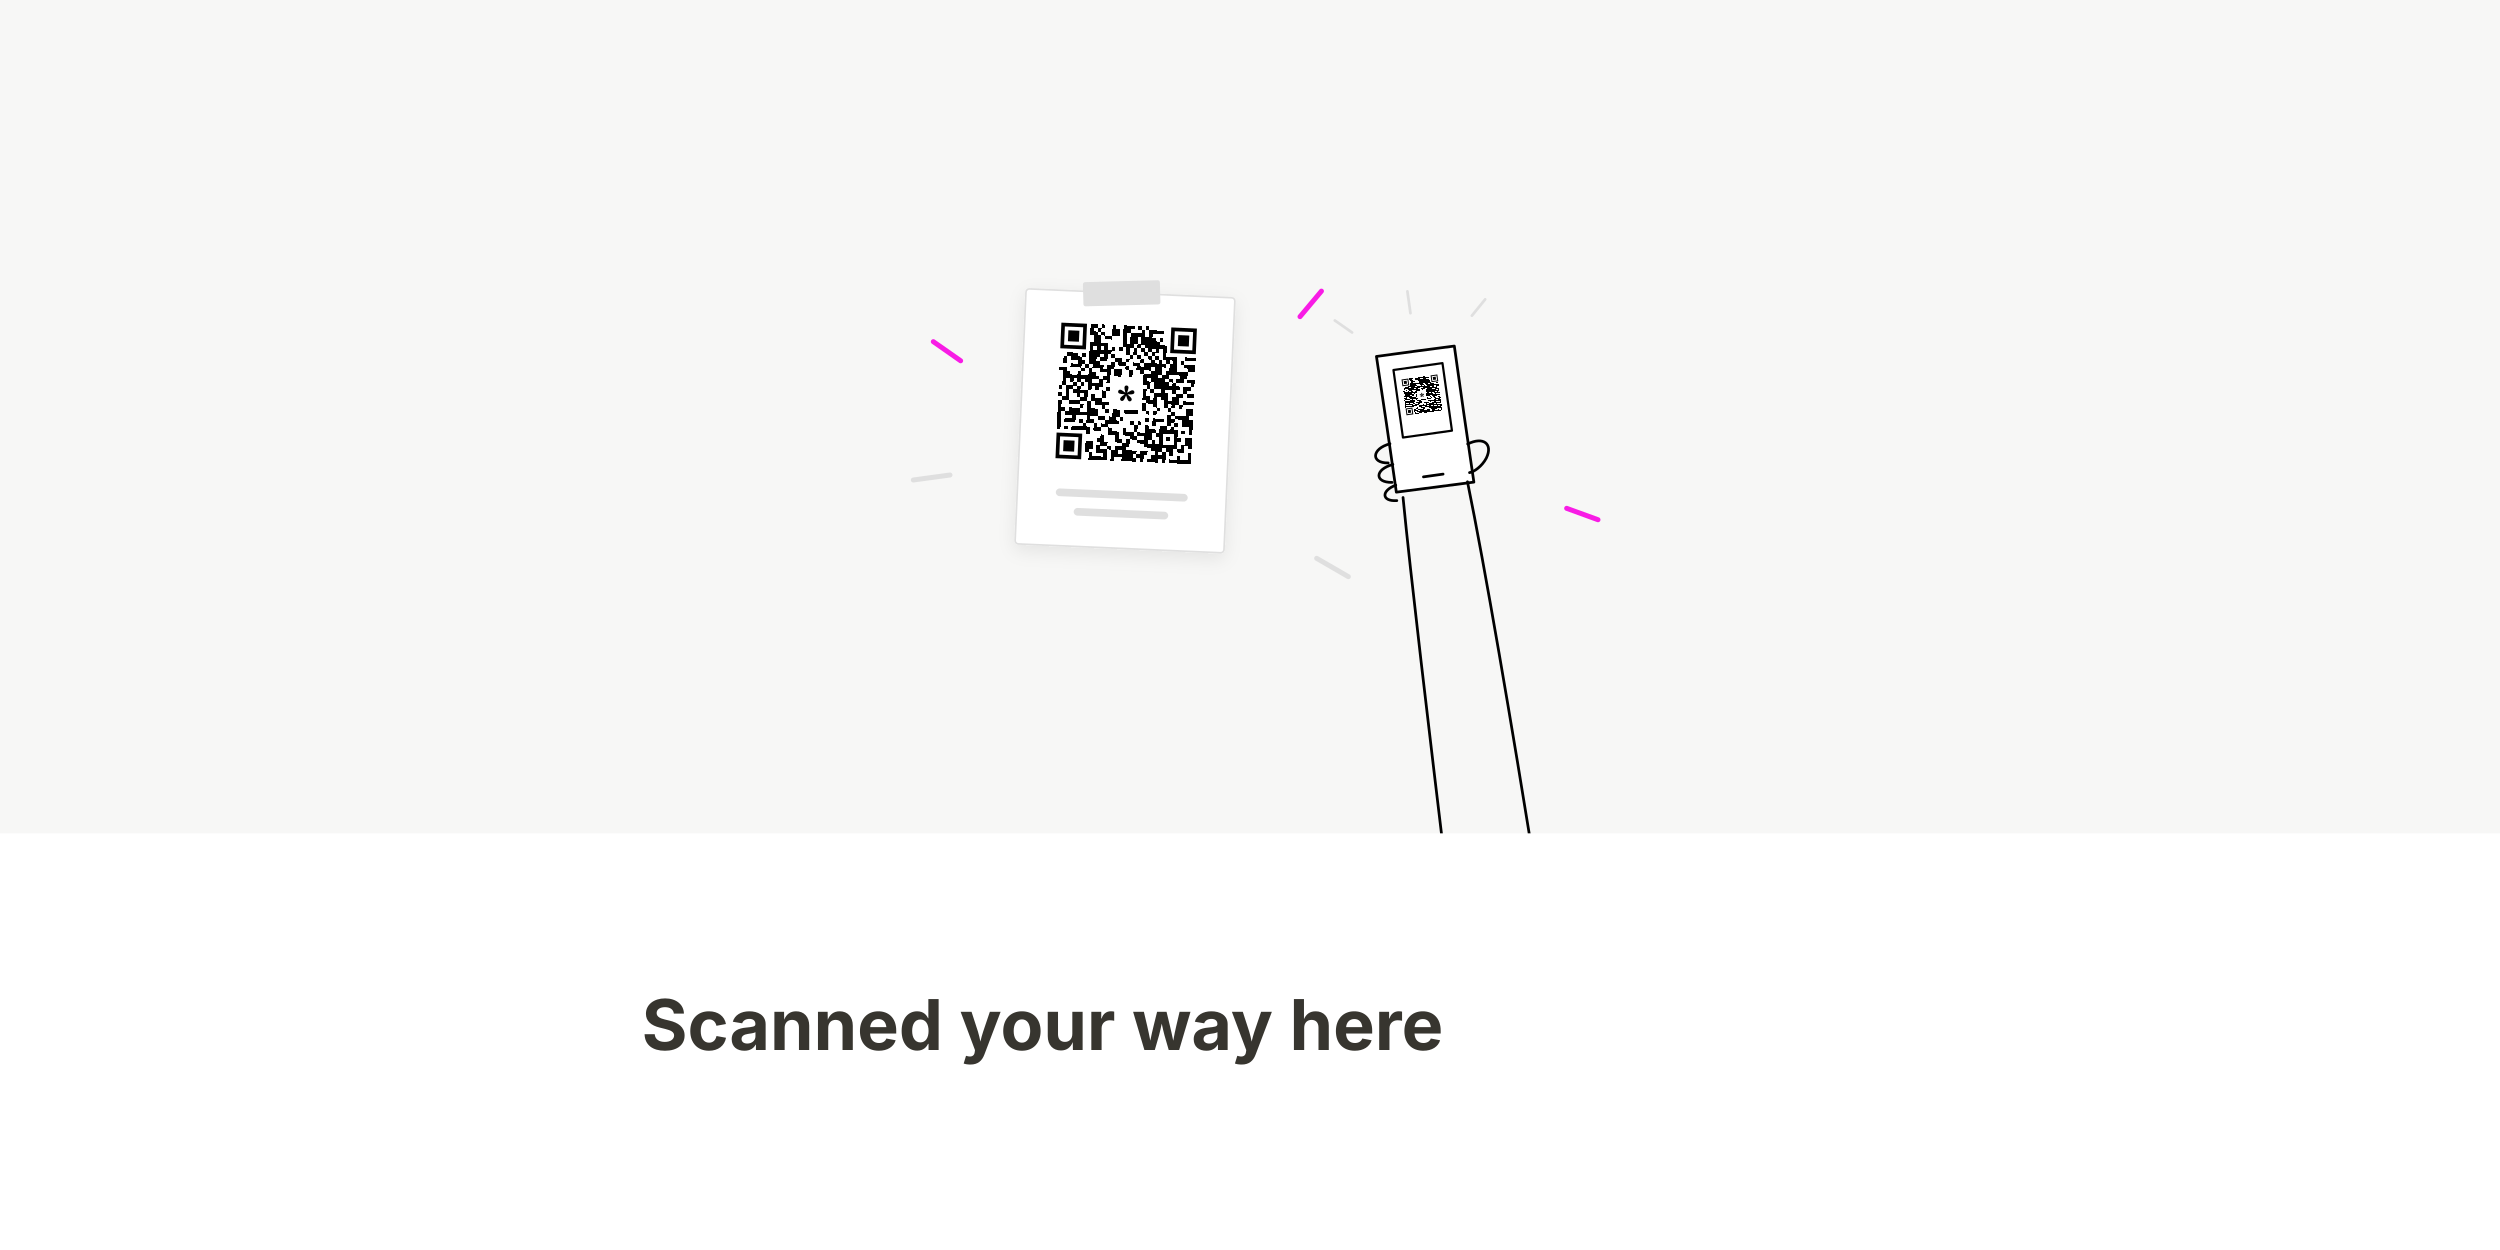
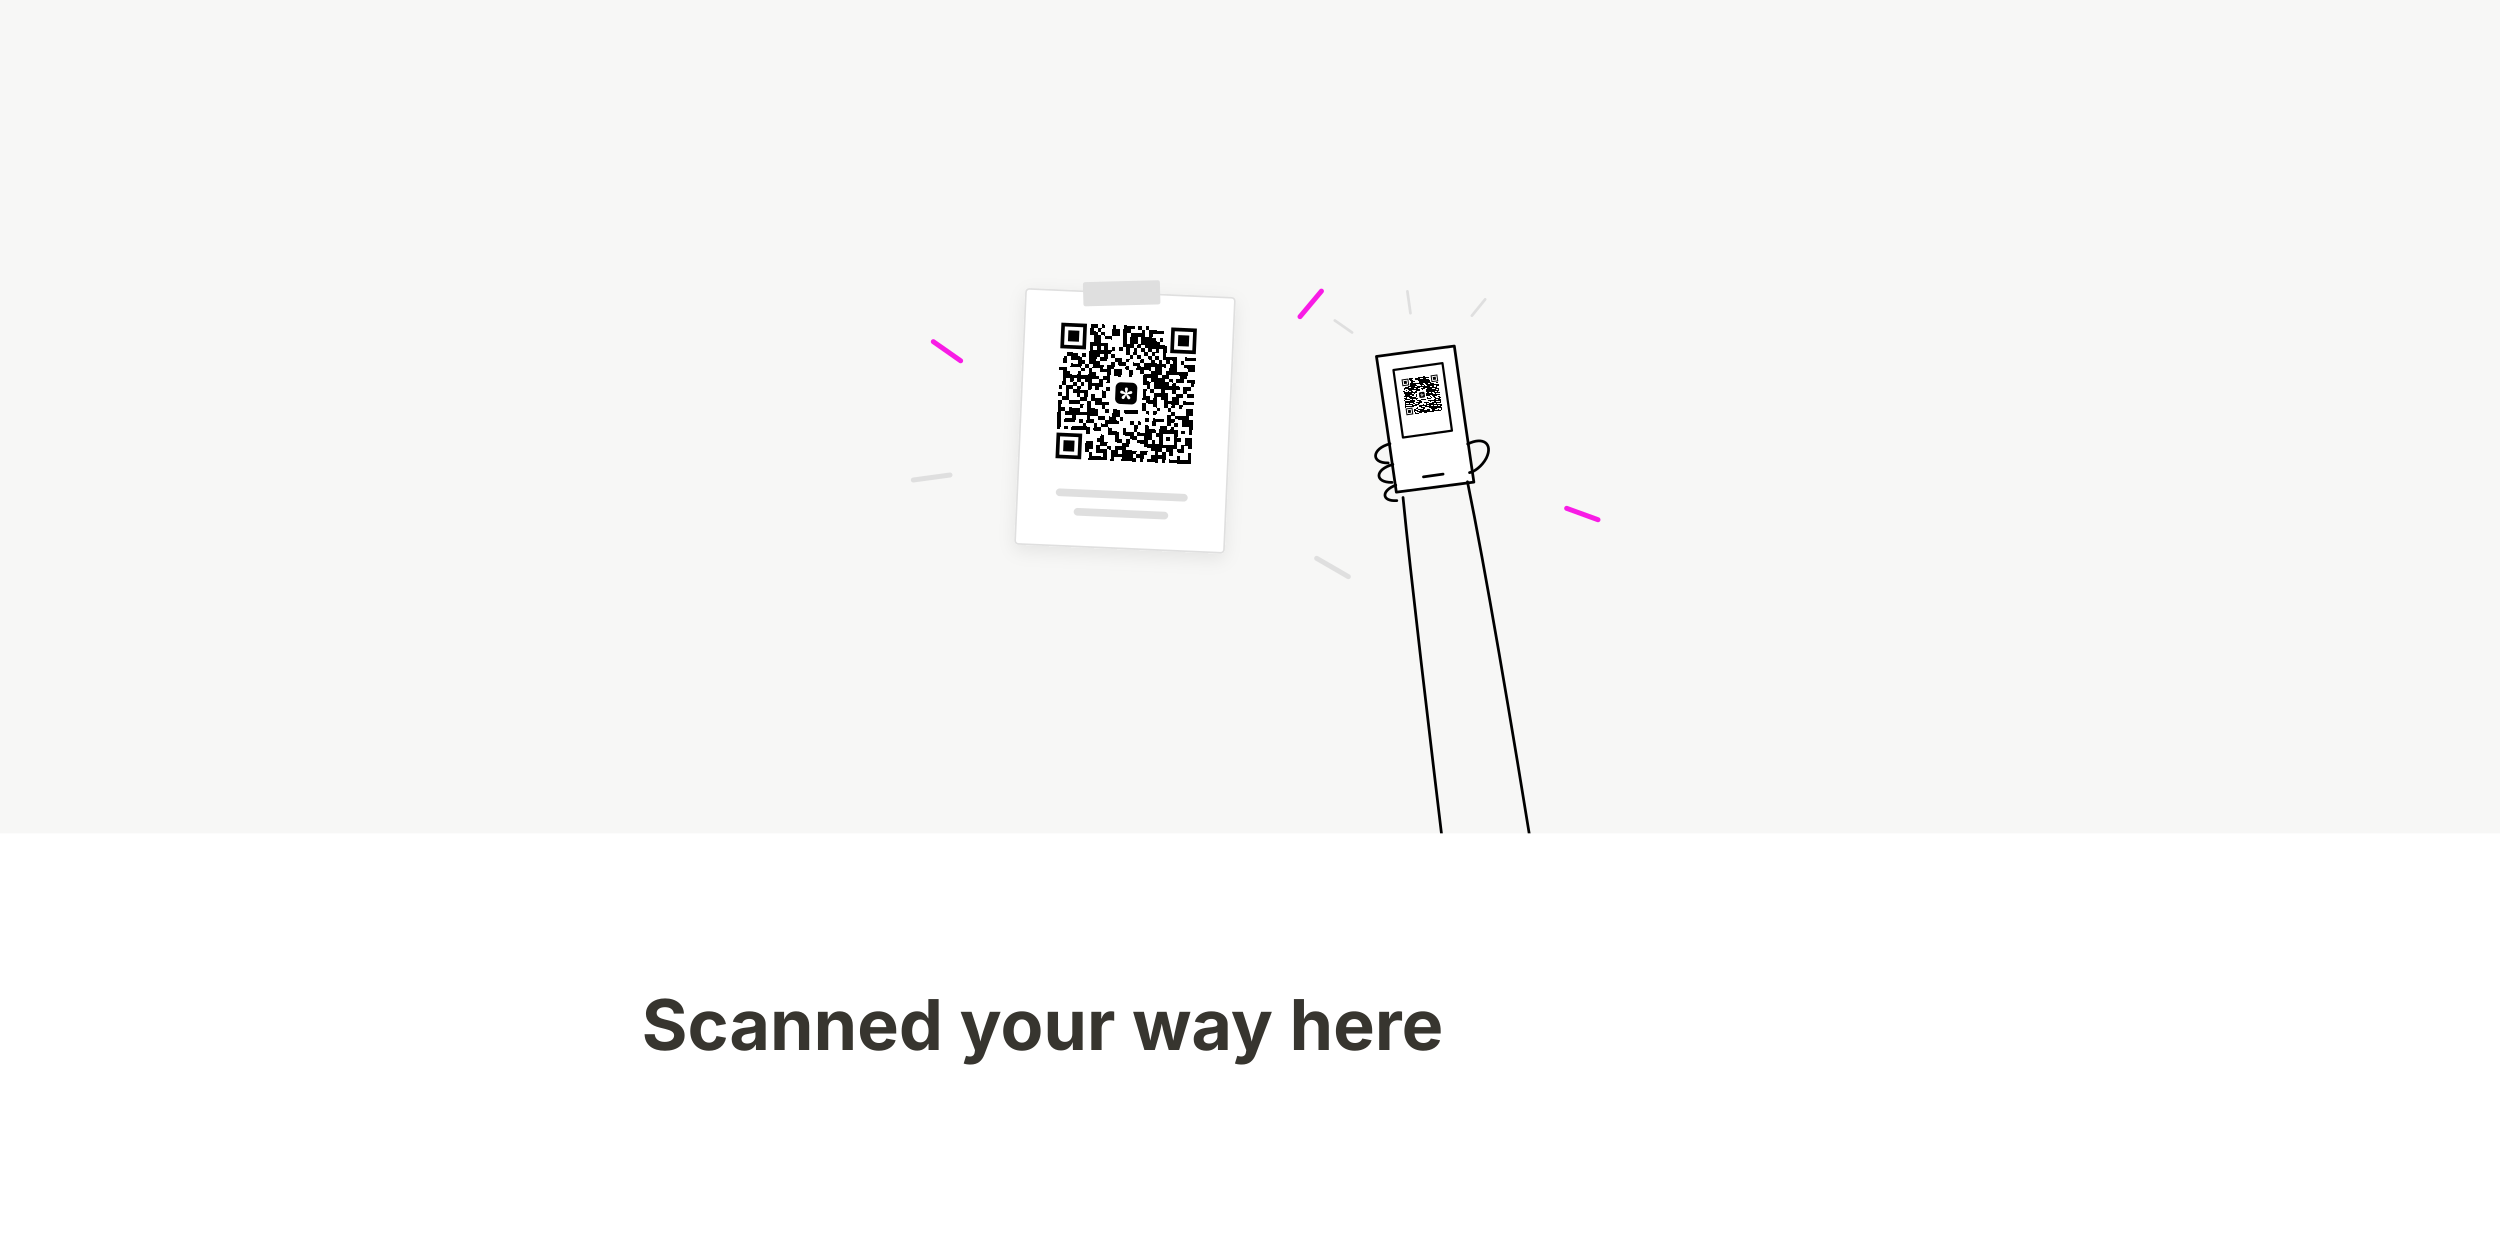
<svg xmlns="http://www.w3.org/2000/svg" width="3000" height="1500" viewBox="0 0 3000 1500">
  <defs>
    <clipPath id="cover-clip">
      <rect width="3000" height="1000" />
    </clipPath>
  </defs>
  <rect id="Page" width="3000" height="1500" fill="#FFFFFF" />
  <g id="Cover" clip-path="url(#cover-clip)">
    <defs>
      <filter id="cover-shadow" x="-30%" y="-30%" width="160%" height="160%">
        <feDropShadow dx="0" dy="10" stdDeviation="16" flood-color="#000" flood-opacity="0.08" />
      </filter>
    </defs>
    <rect width="3000" height="1000" fill="#F7F7F6" id="Background" />
    <g transform="translate(1350 505) rotate(2.5) scale(0.66)" id="Poster">
      <rect x="-190" y="-232" width="380" height="464" rx="6" fill="#fff" stroke="#DFDFDF" stroke-width="3" filter="url(#cover-shadow)" />
      <g transform="translate(-150 -200) scale(6.666667)" id="QR code">
        <rect width="45" height="45" fill="#fff" />
        <path d="M12 4h1v1h-1zM13 4h1v1h-1zM15 4h1v1h-1zM18 4h1v1h-1zM21 4h1v1h-1zM22 4h1v1h-1zM23 4h1v1h-1zM25 4h1v1h-1zM27 4h1v1h-1zM12 5h1v1h-1zM14 5h1v1h-1zM18 5h1v1h-1zM19 5h1v1h-1zM21 5h1v1h-1zM22 5h1v1h-1zM26 5h1v1h-1zM28 5h1v1h-1zM29 5h1v1h-1zM30 5h1v1h-1zM31 5h1v1h-1zM12 6h1v1h-1zM13 6h1v1h-1zM15 6h1v1h-1zM18 6h1v1h-1zM19 6h1v1h-1zM21 6h1v1h-1zM23 6h1v1h-1zM24 6h1v1h-1zM25 6h1v1h-1zM26 6h1v1h-1zM28 6h1v1h-1zM13 7h1v1h-1zM14 7h1v1h-1zM16 7h1v1h-1zM17 7h1v1h-1zM21 7h1v1h-1zM23 7h1v1h-1zM24 7h1v1h-1zM26 7h1v1h-1zM27 7h1v1h-1zM28 7h1v1h-1zM29 7h1v1h-1zM31 7h1v1h-1zM13 8h1v1h-1zM14 8h1v1h-1zM21 8h1v1h-1zM23 8h1v1h-1zM24 8h1v1h-1zM26 8h1v1h-1zM27 8h1v1h-1zM28 8h1v1h-1zM29 8h1v1h-1zM30 8h1v1h-1zM12 9h1v1h-1zM13 9h1v1h-1zM14 9h1v1h-1zM15 9h1v1h-1zM16 9h1v1h-1zM21 9h1v1h-1zM22 9h1v1h-1zM23 9h1v1h-1zM25 9h1v1h-1zM27 9h1v1h-1zM28 9h1v1h-1zM29 9h1v1h-1zM30 9h1v1h-1zM31 9h1v1h-1zM32 9h1v1h-1zM12 10h1v1h-1zM14 10h1v1h-1zM16 10h1v1h-1zM18 10h1v1h-1zM20 10h1v1h-1zM22 10h1v1h-1zM24 10h1v1h-1zM26 10h1v1h-1zM28 10h1v1h-1zM30 10h1v1h-1zM32 10h1v1h-1zM12 11h1v1h-1zM13 11h1v1h-1zM14 11h1v1h-1zM15 11h1v1h-1zM16 11h1v1h-1zM17 11h1v1h-1zM22 11h1v1h-1zM24 11h1v1h-1zM27 11h1v1h-1zM29 11h1v1h-1zM32 11h1v1h-1zM6 12h1v1h-1zM7 12h1v1h-1zM8 12h1v1h-1zM10 12h1v1h-1zM12 12h1v1h-1zM13 12h1v1h-1zM14 12h1v1h-1zM16 12h1v1h-1zM18 12h1v1h-1zM23 12h1v1h-1zM25 12h1v1h-1zM28 12h1v1h-1zM30 12h1v1h-1zM32 12h1v1h-1zM33 12h1v1h-1zM34 12h1v1h-1zM35 12h1v1h-1zM38 12h1v1h-1zM39 12h1v1h-1zM40 12h1v1h-1zM5 13h1v1h-1zM7 13h1v1h-1zM8 13h1v1h-1zM9 13h1v1h-1zM12 13h1v1h-1zM13 13h1v1h-1zM15 13h1v1h-1zM16 13h1v1h-1zM19 13h1v1h-1zM20 13h1v1h-1zM22 13h1v1h-1zM26 13h1v1h-1zM29 13h1v1h-1zM31 13h1v1h-1zM33 13h1v1h-1zM35 13h1v1h-1zM37 13h1v1h-1zM5 14h1v1h-1zM9 14h1v1h-1zM10 14h1v1h-1zM12 14h1v1h-1zM13 14h1v1h-1zM14 14h1v1h-1zM18 14h1v1h-1zM20 14h1v1h-1zM21 14h1v1h-1zM24 14h1v1h-1zM25 14h1v1h-1zM27 14h1v1h-1zM28 14h1v1h-1zM29 14h1v1h-1zM30 14h1v1h-1zM31 14h1v1h-1zM32 14h1v1h-1zM34 14h1v1h-1zM35 14h1v1h-1zM38 14h1v1h-1zM39 14h1v1h-1zM40 14h1v1h-1zM7 15h1v1h-1zM8 15h1v1h-1zM9 15h1v1h-1zM11 15h1v1h-1zM13 15h1v1h-1zM14 15h1v1h-1zM15 15h1v1h-1zM17 15h1v1h-1zM18 15h1v1h-1zM22 15h1v1h-1zM25 15h1v1h-1zM26 15h1v1h-1zM27 15h1v1h-1zM28 15h1v1h-1zM30 15h1v1h-1zM31 15h1v1h-1zM34 15h1v1h-1zM35 15h1v1h-1zM39 15h1v1h-1zM40 15h1v1h-1zM4 16h1v1h-1zM5 16h1v1h-1zM10 16h1v1h-1zM12 16h1v1h-1zM15 16h1v1h-1zM16 16h1v1h-1zM17 16h1v1h-1zM19 16h1v1h-1zM20 16h1v1h-1zM23 16h1v1h-1zM26 16h1v1h-1zM29 16h1v1h-1zM30 16h1v1h-1zM31 16h1v1h-1zM33 16h1v1h-1zM34 16h1v1h-1zM35 16h1v1h-1zM36 16h1v1h-1zM37 16h1v1h-1zM38 16h1v1h-1zM5 17h1v1h-1zM6 17h1v1h-1zM9 17h1v1h-1zM12 17h1v1h-1zM13 17h1v1h-1zM17 17h1v1h-1zM19 17h1v1h-1zM20 17h1v1h-1zM23 17h1v1h-1zM27 17h1v1h-1zM28 17h1v1h-1zM29 17h1v1h-1zM30 17h1v1h-1zM32 17h1v1h-1zM33 17h1v1h-1zM37 17h1v1h-1zM38 17h1v1h-1zM5 18h1v1h-1zM6 18h1v1h-1zM7 18h1v1h-1zM8 18h1v1h-1zM9 18h1v1h-1zM10 18h1v1h-1zM11 18h1v1h-1zM12 18h1v1h-1zM13 18h1v1h-1zM14 18h1v1h-1zM16 18h1v1h-1zM17 18h1v1h-1zM27 18h1v1h-1zM29 18h1v1h-1zM30 18h1v1h-1zM31 18h1v1h-1zM32 18h1v1h-1zM34 18h1v1h-1zM36 18h1v1h-1zM37 18h1v1h-1zM39 18h1v1h-1zM40 18h1v1h-1zM5 19h1v1h-1zM7 19h1v1h-1zM9 19h1v1h-1zM11 19h1v1h-1zM12 19h1v1h-1zM15 19h1v1h-1zM17 19h1v1h-1zM27 19h1v1h-1zM28 19h1v1h-1zM30 19h1v1h-1zM31 19h1v1h-1zM32 19h1v1h-1zM33 19h1v1h-1zM35 19h1v1h-1zM40 19h1v1h-1zM5 20h1v1h-1zM8 20h1v1h-1zM10 20h1v1h-1zM12 20h1v1h-1zM13 20h1v1h-1zM14 20h1v1h-1zM15 20h1v1h-1zM28 20h1v1h-1zM30 20h1v1h-1zM31 20h1v1h-1zM32 20h1v1h-1zM33 20h1v1h-1zM34 20h1v1h-1zM35 20h1v1h-1zM36 20h1v1h-1zM38 20h1v1h-1zM39 20h1v1h-1zM4 21h1v1h-1zM6 21h1v1h-1zM7 21h1v1h-1zM9 21h1v1h-1zM12 21h1v1h-1zM14 21h1v1h-1zM17 21h1v1h-1zM27 21h1v1h-1zM29 21h1v1h-1zM32 21h1v1h-1zM35 21h1v1h-1zM38 21h1v1h-1zM6 22h1v1h-1zM8 22h1v1h-1zM9 22h1v1h-1zM10 22h1v1h-1zM11 22h1v1h-1zM16 22h1v1h-1zM27 22h1v1h-1zM30 22h1v1h-1zM31 22h1v1h-1zM32 22h1v1h-1zM33 22h1v1h-1zM36 22h1v1h-1zM37 22h1v1h-1zM39 22h1v1h-1zM40 22h1v1h-1zM4 23h1v1h-1zM6 23h1v1h-1zM9 23h1v1h-1zM11 23h1v1h-1zM13 23h1v1h-1zM16 23h1v1h-1zM27 23h1v1h-1zM28 23h1v1h-1zM30 23h1v1h-1zM32 23h1v1h-1zM33 23h1v1h-1zM35 23h1v1h-1zM36 23h1v1h-1zM5 24h1v1h-1zM6 24h1v1h-1zM10 24h1v1h-1zM11 24h1v1h-1zM13 24h1v1h-1zM14 24h1v1h-1zM15 24h1v1h-1zM28 24h1v1h-1zM29 24h1v1h-1zM30 24h1v1h-1zM33 24h1v1h-1zM34 24h1v1h-1zM35 24h1v1h-1zM36 24h1v1h-1zM38 24h1v1h-1zM39 24h1v1h-1zM40 24h1v1h-1zM4 25h1v1h-1zM7 25h1v1h-1zM8 25h1v1h-1zM9 25h1v1h-1zM12 25h1v1h-1zM14 25h1v1h-1zM15 25h1v1h-1zM16 25h1v1h-1zM17 25h1v1h-1zM27 25h1v1h-1zM30 25h1v1h-1zM33 25h1v1h-1zM35 25h1v1h-1zM37 25h1v1h-1zM4 26h1v1h-1zM10 26h1v1h-1zM12 26h1v1h-1zM16 26h1v1h-1zM27 26h1v1h-1zM31 26h1v1h-1zM34 26h1v1h-1zM39 26h1v1h-1zM40 26h1v1h-1zM4 27h1v1h-1zM5 27h1v1h-1zM7 27h1v1h-1zM8 27h1v1h-1zM9 27h1v1h-1zM12 27h1v1h-1zM13 27h1v1h-1zM14 27h1v1h-1zM17 27h1v1h-1zM19 27h1v1h-1zM20 27h1v1h-1zM22 27h1v1h-1zM23 27h1v1h-1zM24 27h1v1h-1zM25 27h1v1h-1zM28 27h1v1h-1zM30 27h1v1h-1zM35 27h1v1h-1zM39 27h1v1h-1zM40 27h1v1h-1zM4 28h1v1h-1zM6 28h1v1h-1zM7 28h1v1h-1zM8 28h1v1h-1zM9 28h1v1h-1zM10 28h1v1h-1zM11 28h1v1h-1zM12 28h1v1h-1zM13 28h1v1h-1zM14 28h1v1h-1zM19 28h1v1h-1zM20 28h1v1h-1zM34 28h1v1h-1zM36 28h1v1h-1zM37 28h1v1h-1zM38 28h1v1h-1zM39 28h1v1h-1zM4 29h1v1h-1zM8 29h1v1h-1zM12 29h1v1h-1zM15 29h1v1h-1zM16 29h1v1h-1zM18 29h1v1h-1zM19 29h1v1h-1zM21 29h1v1h-1zM28 29h1v1h-1zM30 29h1v1h-1zM31 29h1v1h-1zM32 29h1v1h-1zM34 29h1v1h-1zM35 29h1v1h-1zM38 29h1v1h-1zM39 29h1v1h-1zM40 29h1v1h-1zM4 30h1v1h-1zM6 30h1v1h-1zM7 30h1v1h-1zM8 30h1v1h-1zM10 30h1v1h-1zM12 30h1v1h-1zM13 30h1v1h-1zM17 30h1v1h-1zM18 30h1v1h-1zM19 30h1v1h-1zM20 30h1v1h-1zM24 30h1v1h-1zM26 30h1v1h-1zM30 30h1v1h-1zM34 30h1v1h-1zM36 30h1v1h-1zM38 30h1v1h-1zM39 30h1v1h-1zM40 30h1v1h-1zM4 31h1v1h-1zM11 31h1v1h-1zM14 31h1v1h-1zM16 31h1v1h-1zM17 31h1v1h-1zM25 31h1v1h-1zM28 31h1v1h-1zM32 31h1v1h-1zM33 31h1v1h-1zM35 31h1v1h-1zM40 31h1v1h-1zM4 32h1v1h-1zM6 32h1v1h-1zM8 32h1v1h-1zM9 32h1v1h-1zM10 32h1v1h-1zM11 32h1v1h-1zM12 32h1v1h-1zM14 32h1v1h-1zM15 32h1v1h-1zM18 32h1v1h-1zM22 32h1v1h-1zM25 32h1v1h-1zM28 32h1v1h-1zM29 32h1v1h-1zM30 32h1v1h-1zM32 32h1v1h-1zM33 32h1v1h-1zM34 32h1v1h-1zM35 32h1v1h-1zM36 32h1v1h-1zM38 32h1v1h-1zM40 32h1v1h-1zM12 33h1v1h-1zM18 33h1v1h-1zM19 33h1v1h-1zM20 33h1v1h-1zM22 33h1v1h-1zM23 33h1v1h-1zM24 33h1v1h-1zM26 33h1v1h-1zM27 33h1v1h-1zM28 33h1v1h-1zM29 33h1v1h-1zM31 33h1v1h-1zM32 33h1v1h-1zM36 33h1v1h-1zM16 34h1v1h-1zM20 34h1v1h-1zM24 34h1v1h-1zM25 34h1v1h-1zM28 34h1v1h-1zM29 34h1v1h-1zM32 34h1v1h-1zM34 34h1v1h-1zM36 34h1v1h-1zM37 34h1v1h-1zM39 34h1v1h-1zM40 34h1v1h-1zM15 35h1v1h-1zM16 35h1v1h-1zM20 35h1v1h-1zM21 35h1v1h-1zM23 35h1v1h-1zM26 35h1v1h-1zM27 35h1v1h-1zM28 35h1v1h-1zM30 35h1v1h-1zM32 35h1v1h-1zM36 35h1v1h-1zM39 35h1v1h-1zM40 35h1v1h-1zM12 36h1v1h-1zM13 36h1v1h-1zM16 36h1v1h-1zM17 36h1v1h-1zM22 36h1v1h-1zM23 36h1v1h-1zM28 36h1v1h-1zM29 36h1v1h-1zM30 36h1v1h-1zM31 36h1v1h-1zM32 36h1v1h-1zM33 36h1v1h-1zM34 36h1v1h-1zM35 36h1v1h-1zM36 36h1v1h-1zM38 36h1v1h-1zM40 36h1v1h-1zM12 37h1v1h-1zM13 37h1v1h-1zM15 37h1v1h-1zM18 37h1v1h-1zM20 37h1v1h-1zM21 37h1v1h-1zM22 37h1v1h-1zM30 37h1v1h-1zM31 37h1v1h-1zM32 37h1v1h-1zM34 37h1v1h-1zM35 37h1v1h-1zM37 37h1v1h-1zM38 37h1v1h-1zM12 38h1v1h-1zM15 38h1v1h-1zM16 38h1v1h-1zM17 38h1v1h-1zM19 38h1v1h-1zM20 38h1v1h-1zM22 38h1v1h-1zM23 38h1v1h-1zM24 38h1v1h-1zM25 38h1v1h-1zM27 38h1v1h-1zM28 38h1v1h-1zM31 38h1v1h-1zM33 38h1v1h-1zM35 38h1v1h-1zM40 38h1v1h-1zM13 39h1v1h-1zM17 39h1v1h-1zM19 39h1v1h-1zM20 39h1v1h-1zM21 39h1v1h-1zM22 39h1v1h-1zM23 39h1v1h-1zM24 39h1v1h-1zM26 39h1v1h-1zM27 39h1v1h-1zM30 39h1v1h-1zM31 39h1v1h-1zM32 39h1v1h-1zM33 39h1v1h-1zM37 39h1v1h-1zM40 39h1v1h-1zM13 40h1v1h-1zM14 40h1v1h-1zM15 40h1v1h-1zM16 40h1v1h-1zM17 40h1v1h-1zM19 40h1v1h-1zM22 40h1v1h-1zM23 40h1v1h-1zM24 40h1v1h-1zM25 40h1v1h-1zM27 40h1v1h-1zM29 40h1v1h-1zM30 40h1v1h-1zM31 40h1v1h-1zM33 40h1v1h-1zM35 40h1v1h-1zM36 40h1v1h-1zM37 40h1v1h-1zM38 40h1v1h-1zM39 40h1v1h-1zM40 40h1v1h-1z" fill="#000" shape-rendering="crispEdges" />
        <g transform="translate(4 4)">
          <path d="M0 0h7v7h-7z M1 1v5h5v-5z" fill="#000" fill-rule="evenodd" />
          <rect x="2" y="2" width="3" height="3" fill="#000" />
        </g>
        <g transform="translate(34 4)">
          <path d="M0 0h7v7h-7z M1 1v5h5v-5z" fill="#000" fill-rule="evenodd" />
          <rect x="2" y="2" width="3" height="3" fill="#000" />
        </g>
        <g transform="translate(4 34)">
          <path d="M0 0h7v7h-7z M1 1v5h5v-5z" fill="#000" fill-rule="evenodd" />
          <rect x="2" y="2" width="3" height="3" fill="#000" />
        </g>
        <g>
-           <rect x="18.8" y="18.8" width="7.4" height="7.4" rx="1.776" ry="1.776" fill="#fff" />
-           <g transform="translate(20.28 20.34938) scale(0.0346875)">
-             <path d="M79.933 17.145C79.933 24.226 77.319 33.969 73.465 47.062L70.707 57.117L79.434 51.417C96.022 39.769 106.04 35.397 112.67 35.397C120.212 35.397 128 40.786 128 51.505C128 65.14 113.443 69.014 85.338 69.491L74.83 69.985L83.117 76.582C102.791 91.747 109.612 99.176 109.612 108.59C109.612 115.999 102.727 123.715 94.19 123.715C81.363 123.715 75.566 110.387 67.75 87.757L63.766 77.922L60.018 87.757C51.259 113.46 44.517 123.479 33.343 123.479C24.334 123.479 17.921 115.289 17.921 108.354C17.921 97.994 27.337 89.382 44.652 76.582L52.939 69.985L42.667 69.491C12.817 69.25 0 64.957 0 51.269C0 40.55 8.028 35.16 15.427 35.16C24.362 35.16 34.106 41.188 48.571 51.417L57.298 57.117L54.54 47.062C50.362 33.26 48.4 23.134 48.4 17.145C48.4 7.768 53.684 0 64.002 0C74.557 1.03096e-07 79.933 7.768 79.933 17.145Z" fill="#000" />
+           <g id="QR logo">
+             <rect x="18.8" y="18.8" width="7.4" height="7.4" rx="1.776" ry="1.776" fill="#fff" />
+             <rect x="19.54" y="19.54" width="5.92" height="5.92" rx="1.421" ry="1.421" fill="#000" />
+             <g transform="translate(20.8424 20.8942) scale(0.0259)">
+               <path d="M79.933 17.145C79.933 24.226 77.319 33.969 73.465 47.062L70.707 57.117L79.434 51.417C96.022 39.769 106.04 35.397 112.67 35.397C120.212 35.397 128 40.786 128 51.505C128 65.14 113.443 69.014 85.338 69.491L74.83 69.985L83.117 76.582C102.791 91.747 109.612 99.176 109.612 108.59C109.612 115.999 102.727 123.715 94.19 123.715C81.363 123.715 75.566 110.387 67.75 87.757L63.766 77.922L60.018 87.757C51.259 113.46 44.517 123.479 33.343 123.479C24.334 123.479 17.921 115.289 17.921 108.354C17.921 97.994 27.337 89.382 44.652 76.582L52.939 69.985L42.667 69.491C12.817 69.25 0 64.957 0 51.269C0 40.55 8.028 35.16 15.427 35.16C24.362 35.16 34.106 41.188 48.571 51.417L57.298 57.117L54.54 47.062C50.362 33.26 48.4 23.134 48.4 17.145C48.4 7.768 53.684 0 64.002 0C74.557 1.03096e-07 79.933 7.768 79.933 17.145Z" fill="#fff" />
+             </g>
          </g>
        </g>
      </g>
      <rect x="-120" y="128" width="240" height="14" rx="7" fill="#DFDFDF" />
      <rect x="-86" y="162" width="172" height="14" rx="7" fill="#DFDFDF" />
      <rect x="-70" y="-254" width="140" height="44" rx="4" fill="#DFDFDF" transform="rotate(-4)" />
    </g>
    <g transform="translate(1710 500) rotate(-8) scale(0.66)" id="Hand and phone">
      <path d="M-72.198 -120.708 Q-1.367 -120.514 70.651 -119.718 Q70.447 6.075 71.436 130.203 Q1.463 129.34 -70.703 128.677 Q-70.8 4.224 -72.198 -120.708" fill="#fff" stroke="#000000" stroke-width="5" stroke-linecap="round" stroke-linejoin="round" />
      <path d="M-45 -92h90v124h-90z" fill="none" stroke="#000000" stroke-width="4" stroke-linecap="round" stroke-linejoin="round" />
      <g transform="translate(-40 -80) scale(1.777778)" id="QR code 2">
        <rect width="45" height="45" fill="#fff" />
        <path d="M12 4h1v1h-1zM13 4h1v1h-1zM15 4h1v1h-1zM18 4h1v1h-1zM21 4h1v1h-1zM22 4h1v1h-1zM23 4h1v1h-1zM25 4h1v1h-1zM27 4h1v1h-1zM12 5h1v1h-1zM14 5h1v1h-1zM18 5h1v1h-1zM19 5h1v1h-1zM21 5h1v1h-1zM22 5h1v1h-1zM26 5h1v1h-1zM28 5h1v1h-1zM29 5h1v1h-1zM30 5h1v1h-1zM31 5h1v1h-1zM12 6h1v1h-1zM13 6h1v1h-1zM15 6h1v1h-1zM18 6h1v1h-1zM19 6h1v1h-1zM21 6h1v1h-1zM23 6h1v1h-1zM24 6h1v1h-1zM25 6h1v1h-1zM26 6h1v1h-1zM28 6h1v1h-1zM13 7h1v1h-1zM14 7h1v1h-1zM16 7h1v1h-1zM17 7h1v1h-1zM21 7h1v1h-1zM23 7h1v1h-1zM24 7h1v1h-1zM26 7h1v1h-1zM27 7h1v1h-1zM28 7h1v1h-1zM29 7h1v1h-1zM31 7h1v1h-1zM13 8h1v1h-1zM14 8h1v1h-1zM21 8h1v1h-1zM23 8h1v1h-1zM24 8h1v1h-1zM26 8h1v1h-1zM27 8h1v1h-1zM28 8h1v1h-1zM29 8h1v1h-1zM30 8h1v1h-1zM12 9h1v1h-1zM13 9h1v1h-1zM14 9h1v1h-1zM15 9h1v1h-1zM16 9h1v1h-1zM21 9h1v1h-1zM22 9h1v1h-1zM23 9h1v1h-1zM25 9h1v1h-1zM27 9h1v1h-1zM28 9h1v1h-1zM29 9h1v1h-1zM30 9h1v1h-1zM31 9h1v1h-1zM32 9h1v1h-1zM12 10h1v1h-1zM14 10h1v1h-1zM16 10h1v1h-1zM18 10h1v1h-1zM20 10h1v1h-1zM22 10h1v1h-1zM24 10h1v1h-1zM26 10h1v1h-1zM28 10h1v1h-1zM30 10h1v1h-1zM32 10h1v1h-1zM12 11h1v1h-1zM13 11h1v1h-1zM14 11h1v1h-1zM15 11h1v1h-1zM16 11h1v1h-1zM17 11h1v1h-1zM22 11h1v1h-1zM24 11h1v1h-1zM27 11h1v1h-1zM29 11h1v1h-1zM32 11h1v1h-1zM6 12h1v1h-1zM7 12h1v1h-1zM8 12h1v1h-1zM10 12h1v1h-1zM12 12h1v1h-1zM13 12h1v1h-1zM14 12h1v1h-1zM16 12h1v1h-1zM18 12h1v1h-1zM23 12h1v1h-1zM25 12h1v1h-1zM28 12h1v1h-1zM30 12h1v1h-1zM32 12h1v1h-1zM33 12h1v1h-1zM34 12h1v1h-1zM35 12h1v1h-1zM38 12h1v1h-1zM39 12h1v1h-1zM40 12h1v1h-1zM5 13h1v1h-1zM7 13h1v1h-1zM8 13h1v1h-1zM9 13h1v1h-1zM12 13h1v1h-1zM13 13h1v1h-1zM15 13h1v1h-1zM16 13h1v1h-1zM19 13h1v1h-1zM20 13h1v1h-1zM22 13h1v1h-1zM26 13h1v1h-1zM29 13h1v1h-1zM31 13h1v1h-1zM33 13h1v1h-1zM35 13h1v1h-1zM37 13h1v1h-1zM5 14h1v1h-1zM9 14h1v1h-1zM10 14h1v1h-1zM12 14h1v1h-1zM13 14h1v1h-1zM14 14h1v1h-1zM18 14h1v1h-1zM20 14h1v1h-1zM21 14h1v1h-1zM24 14h1v1h-1zM25 14h1v1h-1zM27 14h1v1h-1zM28 14h1v1h-1zM29 14h1v1h-1zM30 14h1v1h-1zM31 14h1v1h-1zM32 14h1v1h-1zM34 14h1v1h-1zM35 14h1v1h-1zM38 14h1v1h-1zM39 14h1v1h-1zM40 14h1v1h-1zM7 15h1v1h-1zM8 15h1v1h-1zM9 15h1v1h-1zM11 15h1v1h-1zM13 15h1v1h-1zM14 15h1v1h-1zM15 15h1v1h-1zM17 15h1v1h-1zM18 15h1v1h-1zM22 15h1v1h-1zM25 15h1v1h-1zM26 15h1v1h-1zM27 15h1v1h-1zM28 15h1v1h-1zM30 15h1v1h-1zM31 15h1v1h-1zM34 15h1v1h-1zM35 15h1v1h-1zM39 15h1v1h-1zM40 15h1v1h-1zM4 16h1v1h-1zM5 16h1v1h-1zM10 16h1v1h-1zM12 16h1v1h-1zM15 16h1v1h-1zM16 16h1v1h-1zM17 16h1v1h-1zM19 16h1v1h-1zM20 16h1v1h-1zM23 16h1v1h-1zM26 16h1v1h-1zM29 16h1v1h-1zM30 16h1v1h-1zM31 16h1v1h-1zM33 16h1v1h-1zM34 16h1v1h-1zM35 16h1v1h-1zM36 16h1v1h-1zM37 16h1v1h-1zM38 16h1v1h-1zM5 17h1v1h-1zM6 17h1v1h-1zM9 17h1v1h-1zM12 17h1v1h-1zM13 17h1v1h-1zM17 17h1v1h-1zM19 17h1v1h-1zM20 17h1v1h-1zM23 17h1v1h-1zM27 17h1v1h-1zM28 17h1v1h-1zM29 17h1v1h-1zM30 17h1v1h-1zM32 17h1v1h-1zM33 17h1v1h-1zM37 17h1v1h-1zM38 17h1v1h-1zM5 18h1v1h-1zM6 18h1v1h-1zM7 18h1v1h-1zM8 18h1v1h-1zM9 18h1v1h-1zM10 18h1v1h-1zM11 18h1v1h-1zM12 18h1v1h-1zM13 18h1v1h-1zM14 18h1v1h-1zM16 18h1v1h-1zM17 18h1v1h-1zM27 18h1v1h-1zM29 18h1v1h-1zM30 18h1v1h-1zM31 18h1v1h-1zM32 18h1v1h-1zM34 18h1v1h-1zM36 18h1v1h-1zM37 18h1v1h-1zM39 18h1v1h-1zM40 18h1v1h-1zM5 19h1v1h-1zM7 19h1v1h-1zM9 19h1v1h-1zM11 19h1v1h-1zM12 19h1v1h-1zM15 19h1v1h-1zM17 19h1v1h-1zM27 19h1v1h-1zM28 19h1v1h-1zM30 19h1v1h-1zM31 19h1v1h-1zM32 19h1v1h-1zM33 19h1v1h-1zM35 19h1v1h-1zM40 19h1v1h-1zM5 20h1v1h-1zM8 20h1v1h-1zM10 20h1v1h-1zM12 20h1v1h-1zM13 20h1v1h-1zM14 20h1v1h-1zM15 20h1v1h-1zM28 20h1v1h-1zM30 20h1v1h-1zM31 20h1v1h-1zM32 20h1v1h-1zM33 20h1v1h-1zM34 20h1v1h-1zM35 20h1v1h-1zM36 20h1v1h-1zM38 20h1v1h-1zM39 20h1v1h-1zM4 21h1v1h-1zM6 21h1v1h-1zM7 21h1v1h-1zM9 21h1v1h-1zM12 21h1v1h-1zM14 21h1v1h-1zM17 21h1v1h-1zM27 21h1v1h-1zM29 21h1v1h-1zM32 21h1v1h-1zM35 21h1v1h-1zM38 21h1v1h-1zM6 22h1v1h-1zM8 22h1v1h-1zM9 22h1v1h-1zM10 22h1v1h-1zM11 22h1v1h-1zM16 22h1v1h-1zM27 22h1v1h-1zM30 22h1v1h-1zM31 22h1v1h-1zM32 22h1v1h-1zM33 22h1v1h-1zM36 22h1v1h-1zM37 22h1v1h-1zM39 22h1v1h-1zM40 22h1v1h-1zM4 23h1v1h-1zM6 23h1v1h-1zM9 23h1v1h-1zM11 23h1v1h-1zM13 23h1v1h-1zM16 23h1v1h-1zM27 23h1v1h-1zM28 23h1v1h-1zM30 23h1v1h-1zM32 23h1v1h-1zM33 23h1v1h-1zM35 23h1v1h-1zM36 23h1v1h-1zM5 24h1v1h-1zM6 24h1v1h-1zM10 24h1v1h-1zM11 24h1v1h-1zM13 24h1v1h-1zM14 24h1v1h-1zM15 24h1v1h-1zM28 24h1v1h-1zM29 24h1v1h-1zM30 24h1v1h-1zM33 24h1v1h-1zM34 24h1v1h-1zM35 24h1v1h-1zM36 24h1v1h-1zM38 24h1v1h-1zM39 24h1v1h-1zM40 24h1v1h-1zM4 25h1v1h-1zM7 25h1v1h-1zM8 25h1v1h-1zM9 25h1v1h-1zM12 25h1v1h-1zM14 25h1v1h-1zM15 25h1v1h-1zM16 25h1v1h-1zM17 25h1v1h-1zM27 25h1v1h-1zM30 25h1v1h-1zM33 25h1v1h-1zM35 25h1v1h-1zM37 25h1v1h-1zM4 26h1v1h-1zM10 26h1v1h-1zM12 26h1v1h-1zM16 26h1v1h-1zM27 26h1v1h-1zM31 26h1v1h-1zM34 26h1v1h-1zM39 26h1v1h-1zM40 26h1v1h-1zM4 27h1v1h-1zM5 27h1v1h-1zM7 27h1v1h-1zM8 27h1v1h-1zM9 27h1v1h-1zM12 27h1v1h-1zM13 27h1v1h-1zM14 27h1v1h-1zM17 27h1v1h-1zM19 27h1v1h-1zM20 27h1v1h-1zM22 27h1v1h-1zM23 27h1v1h-1zM24 27h1v1h-1zM25 27h1v1h-1zM28 27h1v1h-1zM30 27h1v1h-1zM35 27h1v1h-1zM39 27h1v1h-1zM40 27h1v1h-1zM4 28h1v1h-1zM6 28h1v1h-1zM7 28h1v1h-1zM8 28h1v1h-1zM9 28h1v1h-1zM10 28h1v1h-1zM11 28h1v1h-1zM12 28h1v1h-1zM13 28h1v1h-1zM14 28h1v1h-1zM19 28h1v1h-1zM20 28h1v1h-1zM34 28h1v1h-1zM36 28h1v1h-1zM37 28h1v1h-1zM38 28h1v1h-1zM39 28h1v1h-1zM4 29h1v1h-1zM8 29h1v1h-1zM12 29h1v1h-1zM15 29h1v1h-1zM16 29h1v1h-1zM18 29h1v1h-1zM19 29h1v1h-1zM21 29h1v1h-1zM28 29h1v1h-1zM30 29h1v1h-1zM31 29h1v1h-1zM32 29h1v1h-1zM34 29h1v1h-1zM35 29h1v1h-1zM38 29h1v1h-1zM39 29h1v1h-1zM40 29h1v1h-1zM4 30h1v1h-1zM6 30h1v1h-1zM7 30h1v1h-1zM8 30h1v1h-1zM10 30h1v1h-1zM12 30h1v1h-1zM13 30h1v1h-1zM17 30h1v1h-1zM18 30h1v1h-1zM19 30h1v1h-1zM20 30h1v1h-1zM24 30h1v1h-1zM26 30h1v1h-1zM30 30h1v1h-1zM34 30h1v1h-1zM36 30h1v1h-1zM38 30h1v1h-1zM39 30h1v1h-1zM40 30h1v1h-1zM4 31h1v1h-1zM11 31h1v1h-1zM14 31h1v1h-1zM16 31h1v1h-1zM17 31h1v1h-1zM25 31h1v1h-1zM28 31h1v1h-1zM32 31h1v1h-1zM33 31h1v1h-1zM35 31h1v1h-1zM40 31h1v1h-1zM4 32h1v1h-1zM6 32h1v1h-1zM8 32h1v1h-1zM9 32h1v1h-1zM10 32h1v1h-1zM11 32h1v1h-1zM12 32h1v1h-1zM14 32h1v1h-1zM15 32h1v1h-1zM18 32h1v1h-1zM22 32h1v1h-1zM25 32h1v1h-1zM28 32h1v1h-1zM29 32h1v1h-1zM30 32h1v1h-1zM32 32h1v1h-1zM33 32h1v1h-1zM34 32h1v1h-1zM35 32h1v1h-1zM36 32h1v1h-1zM38 32h1v1h-1zM40 32h1v1h-1zM12 33h1v1h-1zM18 33h1v1h-1zM19 33h1v1h-1zM20 33h1v1h-1zM22 33h1v1h-1zM23 33h1v1h-1zM24 33h1v1h-1zM26 33h1v1h-1zM27 33h1v1h-1zM28 33h1v1h-1zM29 33h1v1h-1zM31 33h1v1h-1zM32 33h1v1h-1zM36 33h1v1h-1zM16 34h1v1h-1zM20 34h1v1h-1zM24 34h1v1h-1zM25 34h1v1h-1zM28 34h1v1h-1zM29 34h1v1h-1zM32 34h1v1h-1zM34 34h1v1h-1zM36 34h1v1h-1zM37 34h1v1h-1zM39 34h1v1h-1zM40 34h1v1h-1zM15 35h1v1h-1zM16 35h1v1h-1zM20 35h1v1h-1zM21 35h1v1h-1zM23 35h1v1h-1zM26 35h1v1h-1zM27 35h1v1h-1zM28 35h1v1h-1zM30 35h1v1h-1zM32 35h1v1h-1zM36 35h1v1h-1zM39 35h1v1h-1zM40 35h1v1h-1zM12 36h1v1h-1zM13 36h1v1h-1zM16 36h1v1h-1zM17 36h1v1h-1zM22 36h1v1h-1zM23 36h1v1h-1zM28 36h1v1h-1zM29 36h1v1h-1zM30 36h1v1h-1zM31 36h1v1h-1zM32 36h1v1h-1zM33 36h1v1h-1zM34 36h1v1h-1zM35 36h1v1h-1zM36 36h1v1h-1zM38 36h1v1h-1zM40 36h1v1h-1zM12 37h1v1h-1zM13 37h1v1h-1zM15 37h1v1h-1zM18 37h1v1h-1zM20 37h1v1h-1zM21 37h1v1h-1zM22 37h1v1h-1zM30 37h1v1h-1zM31 37h1v1h-1zM32 37h1v1h-1zM34 37h1v1h-1zM35 37h1v1h-1zM37 37h1v1h-1zM38 37h1v1h-1zM12 38h1v1h-1zM15 38h1v1h-1zM16 38h1v1h-1zM17 38h1v1h-1zM19 38h1v1h-1zM20 38h1v1h-1zM22 38h1v1h-1zM23 38h1v1h-1zM24 38h1v1h-1zM25 38h1v1h-1zM27 38h1v1h-1zM28 38h1v1h-1zM31 38h1v1h-1zM33 38h1v1h-1zM35 38h1v1h-1zM40 38h1v1h-1zM13 39h1v1h-1zM17 39h1v1h-1zM19 39h1v1h-1zM20 39h1v1h-1zM21 39h1v1h-1zM22 39h1v1h-1zM23 39h1v1h-1zM24 39h1v1h-1zM26 39h1v1h-1zM27 39h1v1h-1zM30 39h1v1h-1zM31 39h1v1h-1zM32 39h1v1h-1zM33 39h1v1h-1zM37 39h1v1h-1zM40 39h1v1h-1zM13 40h1v1h-1zM14 40h1v1h-1zM15 40h1v1h-1zM16 40h1v1h-1zM17 40h1v1h-1zM19 40h1v1h-1zM22 40h1v1h-1zM23 40h1v1h-1zM24 40h1v1h-1zM25 40h1v1h-1zM27 40h1v1h-1zM29 40h1v1h-1zM30 40h1v1h-1zM31 40h1v1h-1zM33 40h1v1h-1zM35 40h1v1h-1zM36 40h1v1h-1zM37 40h1v1h-1zM38 40h1v1h-1zM39 40h1v1h-1zM40 40h1v1h-1z" fill="#000" shape-rendering="crispEdges" />
        <g transform="translate(4 4)">
          <path d="M0 0h7v7h-7z M1 1v5h5v-5z" fill="#000" fill-rule="evenodd" />
          <rect x="2" y="2" width="3" height="3" fill="#000" />
        </g>
        <g transform="translate(34 4)">
          <path d="M0 0h7v7h-7z M1 1v5h5v-5z" fill="#000" fill-rule="evenodd" />
          <rect x="2" y="2" width="3" height="3" fill="#000" />
        </g>
        <g transform="translate(4 34)">
          <path d="M0 0h7v7h-7z M1 1v5h5v-5z" fill="#000" fill-rule="evenodd" />
          <rect x="2" y="2" width="3" height="3" fill="#000" />
        </g>
        <g>
-           <rect x="18.8" y="18.8" width="7.4" height="7.4" rx="1.776" ry="1.776" fill="#fff" />
-           <g transform="translate(20.28 20.34938) scale(0.0346875)">
-             <path d="M79.933 17.145C79.933 24.226 77.319 33.969 73.465 47.062L70.707 57.117L79.434 51.417C96.022 39.769 106.04 35.397 112.67 35.397C120.212 35.397 128 40.786 128 51.505C128 65.14 113.443 69.014 85.338 69.491L74.83 69.985L83.117 76.582C102.791 91.747 109.612 99.176 109.612 108.59C109.612 115.999 102.727 123.715 94.19 123.715C81.363 123.715 75.566 110.387 67.75 87.757L63.766 77.922L60.018 87.757C51.259 113.46 44.517 123.479 33.343 123.479C24.334 123.479 17.921 115.289 17.921 108.354C17.921 97.994 27.337 89.382 44.652 76.582L52.939 69.985L42.667 69.491C12.817 69.25 0 64.957 0 51.269C0 40.55 8.028 35.16 15.427 35.16C24.362 35.16 34.106 41.188 48.571 51.417L57.298 57.117L54.54 47.062C50.362 33.26 48.4 23.134 48.4 17.145C48.4 7.768 53.684 0 64.002 0C74.557 1.03096e-07 79.933 7.768 79.933 17.145Z" fill="#000" />
+           <g id="QR logo 2">
+             <rect x="18.8" y="18.8" width="7.4" height="7.4" rx="1.776" ry="1.776" fill="#fff" />
+             <rect x="19.54" y="19.54" width="5.92" height="5.92" rx="1.421" ry="1.421" fill="#000" />
+             <g transform="translate(20.8424 20.8942) scale(0.0259)">
+               <path d="M79.933 17.145C79.933 24.226 77.319 33.969 73.465 47.062L70.707 57.117L79.434 51.417C96.022 39.769 106.04 35.397 112.67 35.397C120.212 35.397 128 40.786 128 51.505C128 65.14 113.443 69.014 85.338 69.491L74.83 69.985L83.117 76.582C102.791 91.747 109.612 99.176 109.612 108.59C109.612 115.999 102.727 123.715 94.19 123.715C81.363 123.715 75.566 110.387 67.75 87.757L63.766 77.922L60.018 87.757C51.259 113.46 44.517 123.479 33.343 123.479C24.334 123.479 17.921 115.289 17.921 108.354C17.921 97.994 27.337 89.382 44.652 76.582L52.939 69.985L42.667 69.491C12.817 69.25 0 64.957 0 51.269C0 40.55 8.028 35.16 15.427 35.16C24.362 35.16 34.106 41.188 48.571 51.417L57.298 57.117L54.54 47.062C50.362 33.26 48.4 23.134 48.4 17.145C48.4 7.768 53.684 0 64.002 0C74.557 1.03096e-07 79.933 7.768 79.933 17.145Z" fill="#fff" />
+             </g>
          </g>
        </g>
      </g>
      <path d="M-18 108h36" fill="none" stroke="#000000" stroke-width="5" stroke-linecap="round" stroke-linejoin="round" />
      <path d="M-70 40c-34 4-40 30-8 34M-70 78c-34 4-38 28-6 32M-70 116c-28 6-30 26-2 28" fill="none" stroke="#000000" stroke-width="5" stroke-linecap="round" stroke-linejoin="round" />
      <path d="M70 60c30-10 46 6 30 30c-10 14-26 22-34 22" fill="none" stroke="#000000" stroke-width="5" stroke-linecap="round" stroke-linejoin="round" />
      <path d="M-60 140c-6 140-12 420-18 720M60 128c10 160 18 440 24 732" fill="none" stroke="#000000" stroke-width="5" stroke-linecap="round" stroke-linejoin="round" />
      <path d="M-110 -170l-28 -26M0 -190v-40M110 -170l28 -26" fill="none" stroke="#DFDFDF" stroke-width="5" stroke-linecap="round" stroke-linejoin="round" />
    </g>
    <g id="Accent marks">
      <path transform="translate(1120 410) rotate(35)" d="M0 0h40" stroke="#F81CE5" stroke-width="6" stroke-linecap="round" />
      <path transform="translate(1560 380) rotate(-50)" d="M0 0h40" stroke="#F81CE5" stroke-width="6" stroke-linecap="round" />
      <path transform="translate(1880 610) rotate(20)" d="M0 0h40" stroke="#F81CE5" stroke-width="6" stroke-linecap="round" />
      <path d="M1140 570l-44 6" stroke="#DFDFDF" stroke-width="6" stroke-linecap="round" />
      <path d="M1580 670l38 22" stroke="#DFDFDF" stroke-width="6" stroke-linecap="round" />
    </g>
  </g>
  <g id="Form header">
    <text id="Form title" x="770" y="1260" font-family="Inter" font-size="84" font-weight="700" fill="#37352F">Scanned your way here</text>
  </g>
</svg>
